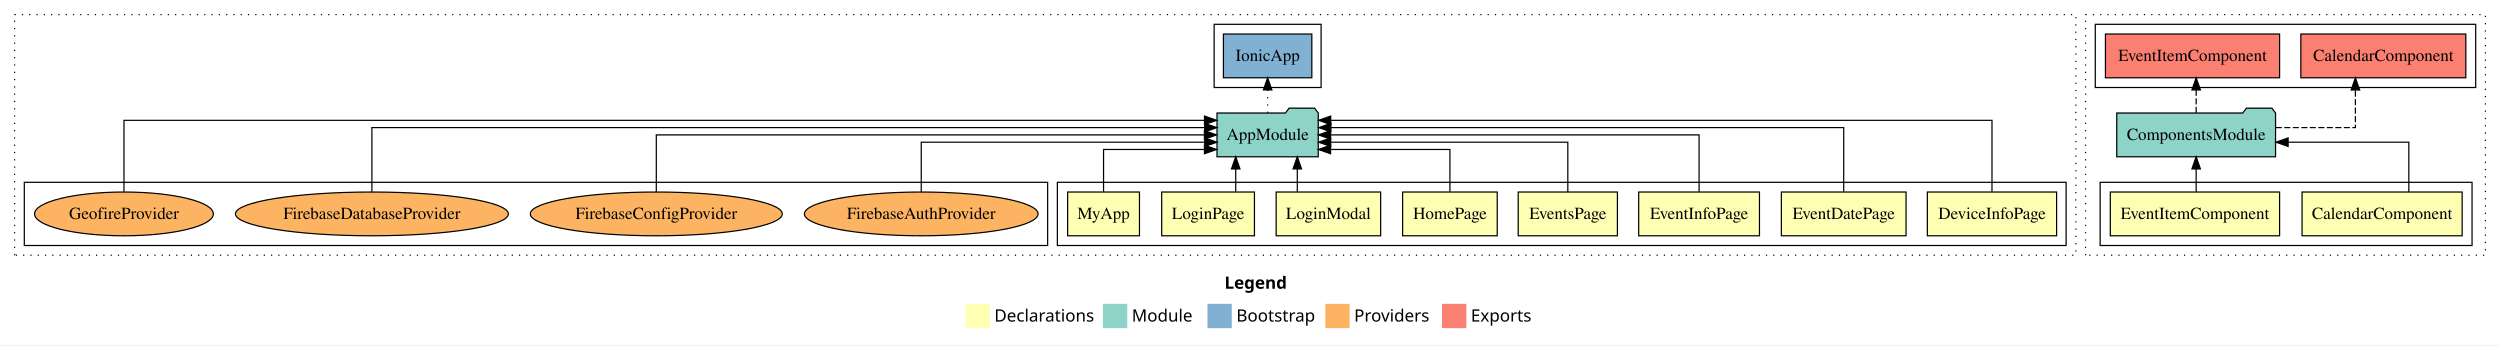
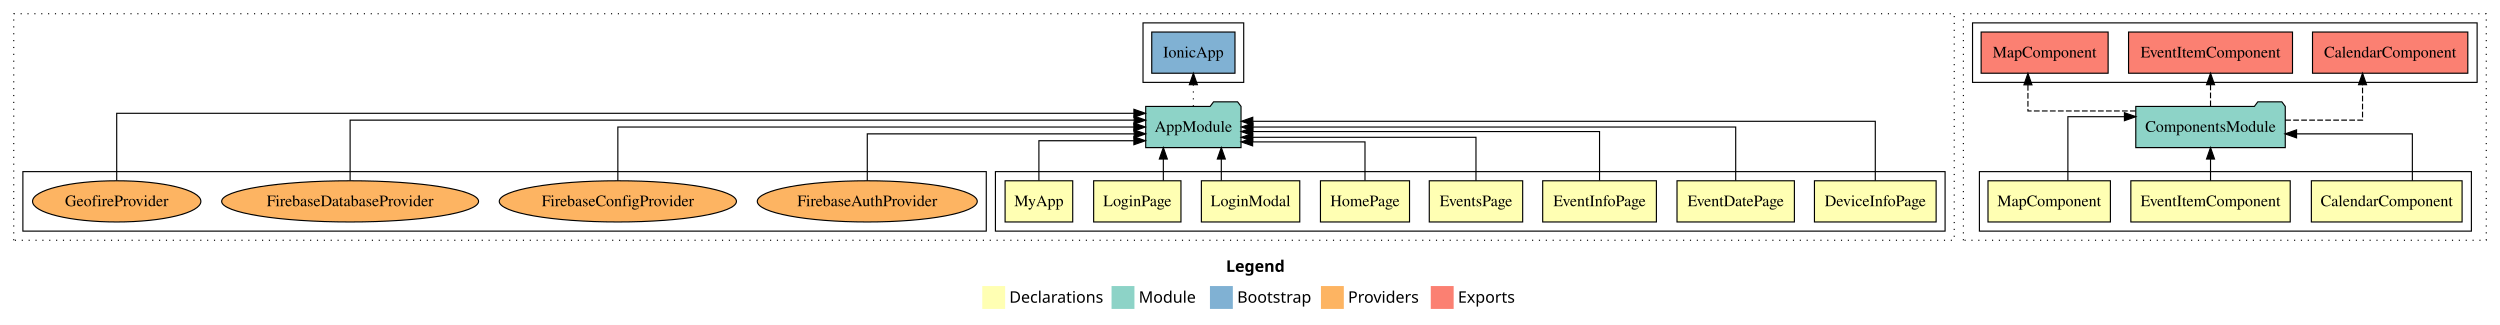
- <svg xmlns="http://www.w3.org/2000/svg" width="2057pt" height="284pt" viewBox="0.00 0.00 2057.00 284.00">
+ <svg xmlns="http://www.w3.org/2000/svg" width="2185pt" height="284pt" viewBox="0.00 0.00 2185.00 284.00">
  <g id="graph0" class="graph" transform="scale(1 1) rotate(0) translate(4 280)">
-     <polygon fill="#ffffff" stroke="transparent" points="-4,4 -4,-280 2053,-280 2053,4 -4,4" />
-     <text text-anchor="start" x="1003.509" y="-42.4" font-family="sans-serif" font-weight="bold" font-size="14.00" fill="#000000">Legend</text>
-     <polygon fill="#ffffb3" stroke="transparent" points="790.5,-10 790.5,-30 810.5,-30 810.5,-10 790.5,-10" />
-     <text text-anchor="start" x="814.129" y="-15.4" font-family="sans-serif" font-size="14.00" fill="#000000">  Declarations</text>
-     <polygon fill="#8dd3c7" stroke="transparent" points="903.5,-10 903.5,-30 923.5,-30 923.5,-10 903.5,-10" />
-     <text text-anchor="start" x="927.225" y="-15.4" font-family="sans-serif" font-size="14.00" fill="#000000">  Module</text>
-     <polygon fill="#80b1d3" stroke="transparent" points="989.5,-10 989.5,-30 1009.5,-30 1009.5,-10 989.5,-10" />
-     <text text-anchor="start" x="1013.281" y="-15.4" font-family="sans-serif" font-size="14.00" fill="#000000">  Bootstrap</text>
-     <polygon fill="#fdb462" stroke="transparent" points="1086.5,-10 1086.5,-30 1106.5,-30 1106.5,-10 1086.5,-10" />
-     <text text-anchor="start" x="1110.173" y="-15.4" font-family="sans-serif" font-size="14.00" fill="#000000">  Providers</text>
-     <polygon fill="#fb8072" stroke="transparent" points="1182.5,-10 1182.5,-30 1202.5,-30 1202.5,-10 1182.5,-10" />
-     <text text-anchor="start" x="1206.226" y="-15.4" font-family="sans-serif" font-size="14.00" fill="#000000">  Exports</text>
+     <polygon fill="#ffffff" stroke="transparent" points="-4,4 -4,-280 2181,-280 2181,4 -4,4" />
+     <text text-anchor="start" x="1067.509" y="-42.4" font-family="sans-serif" font-weight="bold" font-size="14.00" fill="#000000">Legend</text>
+     <polygon fill="#ffffb3" stroke="transparent" points="854.5,-10 854.5,-30 874.5,-30 874.5,-10 854.5,-10" />
+     <text text-anchor="start" x="878.129" y="-15.4" font-family="sans-serif" font-size="14.00" fill="#000000">  Declarations</text>
+     <polygon fill="#8dd3c7" stroke="transparent" points="967.5,-10 967.5,-30 987.5,-30 987.5,-10 967.5,-10" />
+     <text text-anchor="start" x="991.225" y="-15.4" font-family="sans-serif" font-size="14.00" fill="#000000">  Module</text>
+     <polygon fill="#80b1d3" stroke="transparent" points="1053.5,-10 1053.5,-30 1073.5,-30 1073.5,-10 1053.5,-10" />
+     <text text-anchor="start" x="1077.281" y="-15.4" font-family="sans-serif" font-size="14.00" fill="#000000">  Bootstrap</text>
+     <polygon fill="#fdb462" stroke="transparent" points="1150.5,-10 1150.5,-30 1170.5,-30 1170.5,-10 1150.5,-10" />
+     <text text-anchor="start" x="1174.173" y="-15.4" font-family="sans-serif" font-size="14.00" fill="#000000">  Providers</text>
+     <polygon fill="#fb8072" stroke="transparent" points="1246.5,-10 1246.5,-30 1266.5,-30 1266.5,-10 1246.5,-10" />
+     <text text-anchor="start" x="1270.226" y="-15.4" font-family="sans-serif" font-size="14.00" fill="#000000">  Exports</text>
    <g id="clust1" class="cluster">
      <polygon fill="none" stroke="#000000" stroke-dasharray="1,5" points="8,-70 8,-268 1704,-268 1704,-70 8,-70" />
    </g>
    <g id="clust2" class="cluster">
      <polygon fill="none" stroke="#000000" points="866,-78 866,-130 1696,-130 1696,-78 866,-78" />
    </g>
    <g id="clust13" class="cluster">
      <polygon fill="none" stroke="#000000" points="995,-208 995,-260 1083,-260 1083,-208 995,-208" />
    </g>
    <g id="clust14" class="cluster">
      <polygon fill="none" stroke="#000000" points="16,-78 16,-130 858,-130 858,-78 16,-78" />
    </g>
    <g id="clust15" class="cluster">
-       <polygon fill="none" stroke="#000000" stroke-dasharray="1,5" points="1712,-70 1712,-268 2041,-268 2041,-70 1712,-70" />
+       <polygon fill="none" stroke="#000000" stroke-dasharray="1,5" points="1712,-70 1712,-268 2169,-268 2169,-70 1712,-70" />
    </g>
    <g id="clust16" class="cluster">
-       <polygon fill="none" stroke="#000000" points="1724,-78 1724,-130 2030,-130 2030,-78 1724,-78" />
+       <polygon fill="none" stroke="#000000" points="1726,-78 1726,-130 2156,-130 2156,-78 1726,-78" />
    </g>
-     <g id="clust20" class="cluster">
-       <polygon fill="none" stroke="#000000" points="1720,-208 1720,-260 2033,-260 2033,-208 1720,-208" />
+     <g id="clust21" class="cluster">
+       <polygon fill="none" stroke="#000000" points="1720,-208 1720,-260 2161,-260 2161,-208 1720,-208" />
    </g>
    <g id="node1" class="node">
      <polygon fill="#ffffb3" stroke="#000000" points="1688.174,-122 1581.826,-122 1581.826,-86 1688.174,-86 1688.174,-122" />
      <text text-anchor="middle" x="1635" y="-99.8" font-family="Times,serif" font-size="14.00" fill="#000000">DeviceInfoPage</text>
    </g>
    <g id="node9" class="node">
      <polygon fill="#8dd3c7" stroke="#000000" points="1080.657,-187 1077.657,-191 1056.657,-191 1053.657,-187 997.343,-187 997.343,-151 1080.657,-151 1080.657,-187" />
      <text text-anchor="middle" x="1039" y="-164.8" font-family="Times,serif" font-size="14.00" fill="#000000">AppModule</text>
    </g>
    <g id="edge1" class="edge">
-       <path fill="none" stroke="#000000" d="M1635,-122.248C1635,-145.018 1635,-181 1635,-181 1635,-181 1090.91,-181 1090.91,-181" />
-       <polygon fill="#000000" stroke="#000000" points="1090.91,-177.5 1080.91,-181 1090.909,-184.5 1090.91,-177.5" />
+       <path fill="none" stroke="#000000" d="M1635,-122.027C1635,-142.767 1635,-174 1635,-174 1635,-174 1090.91,-174 1090.91,-174" />
+       <polygon fill="#000000" stroke="#000000" points="1090.91,-170.5 1080.91,-174 1090.909,-177.5 1090.91,-170.5" />
    </g>
    <g id="node2" class="node">
      <polygon fill="#ffffb3" stroke="#000000" points="1564.296,-122 1461.704,-122 1461.704,-86 1564.296,-86 1564.296,-122" />
      <text text-anchor="middle" x="1513" y="-99.8" font-family="Times,serif" font-size="14.00" fill="#000000">EventDatePage</text>
    </g>
    <g id="edge2" class="edge">
-       <path fill="none" stroke="#000000" d="M1513,-122.284C1513,-143.321 1513,-175 1513,-175 1513,-175 1091.064,-175 1091.064,-175" />
-       <polygon fill="#000000" stroke="#000000" points="1091.064,-171.5 1081.064,-175 1091.064,-178.5 1091.064,-171.5" />
+       <path fill="none" stroke="#000000" d="M1513,-122.106C1513,-141.339 1513,-169 1513,-169 1513,-169 1091.064,-169 1091.064,-169" />
+       <polygon fill="#000000" stroke="#000000" points="1091.064,-165.5 1081.064,-169 1091.064,-172.5 1091.064,-165.5" />
    </g>
    <g id="node3" class="node">
      <polygon fill="#ffffb3" stroke="#000000" points="1443.691,-122 1344.309,-122 1344.309,-86 1443.691,-86 1443.691,-122" />
      <text text-anchor="middle" x="1394" y="-99.8" font-family="Times,serif" font-size="14.00" fill="#000000">EventInfoPage</text>
    </g>
    <g id="edge3" class="edge">
-       <path fill="none" stroke="#000000" d="M1394,-122.106C1394,-141.339 1394,-169 1394,-169 1394,-169 1090.767,-169 1090.767,-169" />
-       <polygon fill="#000000" stroke="#000000" points="1090.767,-165.5 1080.767,-169 1090.767,-172.5 1090.767,-165.5" />
+       <path fill="none" stroke="#000000" d="M1394,-122.302C1394,-140.27 1394,-165 1394,-165 1394,-165 1090.767,-165 1090.767,-165" />
+       <polygon fill="#000000" stroke="#000000" points="1090.767,-161.5 1080.767,-165 1090.767,-168.5 1090.767,-161.5" />
    </g>
    <g id="node4" class="node">
      <polygon fill="#ffffb3" stroke="#000000" points="1326.815,-122 1245.185,-122 1245.185,-86 1326.815,-86 1326.815,-122" />
      <text text-anchor="middle" x="1286" y="-99.8" font-family="Times,serif" font-size="14.00" fill="#000000">EventsPage</text>
    </g>
    <g id="edge4" class="edge">
-       <path fill="none" stroke="#000000" d="M1286,-122.022C1286,-139.373 1286,-163 1286,-163 1286,-163 1090.9,-163 1090.9,-163" />
-       <polygon fill="#000000" stroke="#000000" points="1090.9,-159.5 1080.9,-163 1090.9,-166.5 1090.9,-159.5" />
+       <path fill="none" stroke="#000000" d="M1286,-122.027C1286,-138.398 1286,-160 1286,-160 1286,-160 1090.9,-160 1090.9,-160" />
+       <polygon fill="#000000" stroke="#000000" points="1090.9,-156.5 1080.9,-160 1090.9,-163.5 1090.9,-156.5" />
    </g>
    <g id="node5" class="node">
      <polygon fill="#ffffb3" stroke="#000000" points="1227.925,-122 1150.075,-122 1150.075,-86 1227.925,-86 1227.925,-122" />
      <text text-anchor="middle" x="1189" y="-99.8" font-family="Times,serif" font-size="14.00" fill="#000000">HomePage</text>
    </g>
    <g id="edge5" class="edge">
-       <path fill="none" stroke="#000000" d="M1189,-122.24C1189,-137.571 1189,-157 1189,-157 1189,-157 1090.783,-157 1090.783,-157" />
-       <polygon fill="#000000" stroke="#000000" points="1090.783,-153.5 1080.783,-157 1090.783,-160.5 1090.783,-153.5" />
+       <path fill="none" stroke="#000000" d="M1189,-122.187C1189,-137.182 1189,-156 1189,-156 1189,-156 1090.783,-156 1090.783,-156" />
+       <polygon fill="#000000" stroke="#000000" points="1090.783,-152.5 1080.783,-156 1090.783,-159.5 1090.783,-152.5" />
    </g>
    <g id="node6" class="node">
      <polygon fill="#ffffb3" stroke="#000000" points="1131.993,-122 1046.007,-122 1046.007,-86 1131.993,-86 1131.993,-122" />
      <text text-anchor="middle" x="1089" y="-99.8" font-family="Times,serif" font-size="14.00" fill="#000000">LoginModal</text>
    </g>
    <g id="edge6" class="edge">
      <path fill="none" stroke="#000000" d="M1063.416,-122.106C1063.416,-122.106 1063.416,-140.991 1063.416,-140.991" />
      <polygon fill="#000000" stroke="#000000" points="1059.916,-140.991 1063.416,-150.991 1066.916,-140.991 1059.916,-140.991" />
    </g>
    <g id="node7" class="node">
      <polygon fill="#ffffb3" stroke="#000000" points="1028.156,-122 951.844,-122 951.844,-86 1028.156,-86 1028.156,-122" />
      <text text-anchor="middle" x="990" y="-99.8" font-family="Times,serif" font-size="14.00" fill="#000000">LoginPage</text>
    </g>
    <g id="edge7" class="edge">
      <path fill="none" stroke="#000000" d="M1012.75,-122.106C1012.75,-122.106 1012.75,-140.991 1012.75,-140.991" />
      <polygon fill="#000000" stroke="#000000" points="1009.25,-140.991 1012.75,-150.991 1016.25,-140.991 1009.25,-140.991" />
    </g>
    <g id="node8" class="node">
      <polygon fill="#ffffb3" stroke="#000000" points="933.553,-122 874.447,-122 874.447,-86 933.553,-86 933.553,-122" />
      <text text-anchor="middle" x="904" y="-99.8" font-family="Times,serif" font-size="14.00" fill="#000000">MyApp</text>
    </g>
    <g id="edge8" class="edge">
      <path fill="none" stroke="#000000" d="M904,-122.24C904,-137.571 904,-157 904,-157 904,-157 987.025,-157 987.025,-157" />
      <polygon fill="#000000" stroke="#000000" points="987.025,-160.5 997.025,-157 987.025,-153.5 987.025,-160.5" />
    </g>
    <g id="node10" class="node">
      <polygon fill="#80b1d3" stroke="#000000" points="1075.373,-252 1002.627,-252 1002.627,-216 1075.373,-216 1075.373,-252" />
      <text text-anchor="middle" x="1039" y="-229.8" font-family="Times,serif" font-size="14.00" fill="#000000">IonicApp </text>
    </g>
    <g id="edge9" class="edge">
      <path fill="none" stroke="#000000" stroke-dasharray="1,5" d="M1039,-187.106C1039,-187.106 1039,-205.991 1039,-205.991" />
      <polygon fill="#000000" stroke="#000000" points="1035.5,-205.991 1039,-215.991 1042.5,-205.991 1035.5,-205.991" />
    </g>
    <g id="node11" class="node">
      <ellipse fill="#fdb462" stroke="#000000" cx="754" cy="-104" rx="96.127" ry="18" />
      <text text-anchor="middle" x="754" y="-99.8" font-family="Times,serif" font-size="14.00" fill="#000000">FirebaseAuthProvider</text>
    </g>
    <g id="edge10" class="edge">
      <path fill="none" stroke="#000000" d="M754,-122.022C754,-139.373 754,-163 754,-163 754,-163 987.253,-163 987.253,-163" />
      <polygon fill="#000000" stroke="#000000" points="987.253,-166.5 997.253,-163 987.253,-159.5 987.253,-166.5" />
    </g>
    <g id="node12" class="node">
      <ellipse fill="#fdb462" stroke="#000000" cx="536" cy="-104" rx="103.651" ry="18" />
      <text text-anchor="middle" x="536" y="-99.8" font-family="Times,serif" font-size="14.00" fill="#000000">FirebaseConfigProvider</text>
    </g>
    <g id="edge11" class="edge">
      <path fill="none" stroke="#000000" d="M536,-122.106C536,-141.339 536,-169 536,-169 536,-169 986.98,-169 986.98,-169" />
      <polygon fill="#000000" stroke="#000000" points="986.98,-172.5 996.98,-169 986.98,-165.5 986.98,-172.5" />
    </g>
    <g id="node13" class="node">
      <ellipse fill="#fdb462" stroke="#000000" cx="302" cy="-104" rx="112.274" ry="18" />
      <text text-anchor="middle" x="302" y="-99.8" font-family="Times,serif" font-size="14.00" fill="#000000">FirebaseDatabaseProvider</text>
    </g>
    <g id="edge12" class="edge">
      <path fill="none" stroke="#000000" d="M302,-122.284C302,-143.321 302,-175 302,-175 302,-175 987.264,-175 987.264,-175" />
      <polygon fill="#000000" stroke="#000000" points="987.264,-178.5 997.264,-175 987.264,-171.5 987.264,-178.5" />
    </g>
    <g id="node14" class="node">
      <ellipse fill="#fdb462" stroke="#000000" cx="98" cy="-104" rx="73.554" ry="18" />
      <text text-anchor="middle" x="98" y="-99.8" font-family="Times,serif" font-size="14.00" fill="#000000">GeofireProvider</text>
    </g>
    <g id="edge13" class="edge">
      <path fill="none" stroke="#000000" d="M98,-122.248C98,-145.018 98,-181 98,-181 98,-181 987.046,-181 987.046,-181" />
      <polygon fill="#000000" stroke="#000000" points="987.046,-184.5 997.046,-181 987.046,-177.5 987.046,-184.5" />
    </g>
    <g id="node15" class="node">
-       <polygon fill="#ffffb3" stroke="#000000" points="2021.864,-122 1890.136,-122 1890.136,-86 2021.864,-86 2021.864,-122" />
-       <text text-anchor="middle" x="1956" y="-99.8" font-family="Times,serif" font-size="14.00" fill="#000000">CalendarComponent</text>
+       <polygon fill="#ffffb3" stroke="#000000" points="2147.864,-122 2016.136,-122 2016.136,-86 2147.864,-86 2147.864,-122" />
+       <text text-anchor="middle" x="2082" y="-99.8" font-family="Times,serif" font-size="14.00" fill="#000000">CalendarComponent</text>
+     </g>
+     <g id="node18" class="node">
+       <polygon fill="#8dd3c7" stroke="#000000" points="1993.327,-187 1990.327,-191 1969.327,-191 1966.327,-187 1862.673,-187 1862.673,-151 1993.327,-151 1993.327,-187" />
+       <text text-anchor="middle" x="1928" y="-164.8" font-family="Times,serif" font-size="14.00" fill="#000000">ComponentsModule</text>
+     </g>
+     <g id="edge14" class="edge">
+       <path fill="none" stroke="#000000" d="M2104.394,-122.022C2104.394,-139.373 2104.394,-163 2104.394,-163 2104.394,-163 2003.181,-163 2003.181,-163" />
+       <polygon fill="#000000" stroke="#000000" points="2003.181,-159.5 1993.181,-163 2003.181,-166.5 2003.181,-159.5" />
+     </g>
+     <g id="node16" class="node">
+       <polygon fill="#ffffb3" stroke="#000000" points="1997.647,-122 1858.353,-122 1858.353,-86 1997.647,-86 1997.647,-122" />
+       <text text-anchor="middle" x="1928" y="-99.8" font-family="Times,serif" font-size="14.00" fill="#000000">EventItemComponent</text>
+     </g>
+     <g id="edge15" class="edge">
+       <path fill="none" stroke="#000000" d="M1928,-122.106C1928,-122.106 1928,-140.991 1928,-140.991" />
+       <polygon fill="#000000" stroke="#000000" points="1924.5,-140.991 1928,-150.991 1931.5,-140.991 1924.5,-140.991" />
    </g>
    <g id="node17" class="node">
-       <polygon fill="#8dd3c7" stroke="#000000" points="1868.327,-187 1865.327,-191 1844.327,-191 1841.327,-187 1737.673,-187 1737.673,-151 1868.327,-151 1868.327,-187" />
-       <text text-anchor="middle" x="1803" y="-164.8" font-family="Times,serif" font-size="14.00" fill="#000000">ComponentsModule</text>
-     </g>
-     <g id="edge14" class="edge">
-       <path fill="none" stroke="#000000" d="M1977.977,-122.022C1977.977,-139.373 1977.977,-163 1977.977,-163 1977.977,-163 1878.653,-163 1878.653,-163" />
-       <polygon fill="#000000" stroke="#000000" points="1878.653,-159.5 1868.653,-163 1878.653,-166.5 1878.653,-159.5" />
-     </g>
-     <g id="node16" class="node">
-       <polygon fill="#ffffb3" stroke="#000000" points="1871.647,-122 1732.353,-122 1732.353,-86 1871.647,-86 1871.647,-122" />
-       <text text-anchor="middle" x="1802" y="-99.8" font-family="Times,serif" font-size="14.00" fill="#000000">EventItemComponent</text>
-     </g>
-     <g id="edge15" class="edge">
-       <path fill="none" stroke="#000000" d="M1803,-122.106C1803,-122.106 1803,-140.991 1803,-140.991" />
-       <polygon fill="#000000" stroke="#000000" points="1799.5,-140.991 1803,-150.991 1806.5,-140.991 1799.5,-140.991" />
-     </g>
-     <g id="node18" class="node">
-       <polygon fill="#fb8072" stroke="#000000" points="2024.864,-252 1889.136,-252 1889.136,-216 2024.864,-216 2024.864,-252" />
-       <text text-anchor="middle" x="1957" y="-229.8" font-family="Times,serif" font-size="14.00" fill="#000000">CalendarComponent </text>
+       <polygon fill="#ffffb3" stroke="#000000" points="1840.492,-122 1733.508,-122 1733.508,-86 1840.492,-86 1840.492,-122" />
+       <text text-anchor="middle" x="1787" y="-99.8" font-family="Times,serif" font-size="14.00" fill="#000000">MapComponent</text>
    </g>
    <g id="edge16" class="edge">
-       <path fill="none" stroke="#000000" stroke-dasharray="5,2" d="M1868.511,-175C1901.267,-175 1934.023,-175 1934.023,-175 1934.023,-175 1934.023,-205.977 1934.023,-205.977" />
-       <polygon fill="#000000" stroke="#000000" points="1930.523,-205.977 1934.023,-215.977 1937.523,-205.977 1930.523,-205.977" />
+       <path fill="none" stroke="#000000" d="M1803.332,-122.292C1803.332,-144.206 1803.332,-178 1803.332,-178 1803.332,-178 1852.745,-178 1852.745,-178" />
+       <polygon fill="#000000" stroke="#000000" points="1852.745,-181.5 1862.745,-178 1852.745,-174.5 1852.745,-181.5" />
    </g>
    <g id="node19" class="node">
-       <polygon fill="#fb8072" stroke="#000000" points="1871.647,-252 1728.353,-252 1728.353,-216 1871.647,-216 1871.647,-252" />
-       <text text-anchor="middle" x="1800" y="-229.8" font-family="Times,serif" font-size="14.00" fill="#000000">EventItemComponent </text>
+       <polygon fill="#fb8072" stroke="#000000" points="2152.865,-252 2017.136,-252 2017.136,-216 2152.865,-216 2152.865,-252" />
+       <text text-anchor="middle" x="2085" y="-229.8" font-family="Times,serif" font-size="14.00" fill="#000000">CalendarComponent </text>
    </g>
    <g id="edge17" class="edge">
-       <path fill="none" stroke="#000000" stroke-dasharray="5,2" d="M1803,-187.106C1803,-187.106 1803,-205.991 1803,-205.991" />
-       <polygon fill="#000000" stroke="#000000" points="1799.5,-205.991 1803,-215.991 1806.5,-205.991 1799.5,-205.991" />
+       <path fill="none" stroke="#000000" stroke-dasharray="5,2" d="M1993.26,-175C2026.859,-175 2060.856,-175 2060.856,-175 2060.856,-175 2060.856,-205.977 2060.856,-205.977" />
+       <polygon fill="#000000" stroke="#000000" points="2057.356,-205.977 2060.856,-215.977 2064.356,-205.977 2057.356,-205.977" />
+     </g>
+     <g id="node20" class="node">
+       <polygon fill="#fb8072" stroke="#000000" points="1999.647,-252 1856.353,-252 1856.353,-216 1999.647,-216 1999.647,-252" />
+       <text text-anchor="middle" x="1928" y="-229.8" font-family="Times,serif" font-size="14.00" fill="#000000">EventItemComponent </text>
+     </g>
+     <g id="edge18" class="edge">
+       <path fill="none" stroke="#000000" stroke-dasharray="5,2" d="M1928,-187.106C1928,-187.106 1928,-205.991 1928,-205.991" />
+       <polygon fill="#000000" stroke="#000000" points="1924.5,-205.991 1928,-215.991 1931.5,-205.991 1924.5,-205.991" />
+     </g>
+     <g id="node21" class="node">
+       <polygon fill="#fb8072" stroke="#000000" points="1838.493,-252 1727.507,-252 1727.507,-216 1838.493,-216 1838.493,-252" />
+       <text text-anchor="middle" x="1783" y="-229.8" font-family="Times,serif" font-size="14.00" fill="#000000">MapComponent </text>
+     </g>
+     <g id="edge19" class="edge">
+       <path fill="none" stroke="#000000" stroke-dasharray="5,2" d="M1862.631,-183C1818.561,-183 1768.418,-183 1768.418,-183 1768.418,-183 1768.418,-205.876 1768.418,-205.876" />
+       <polygon fill="#000000" stroke="#000000" points="1764.918,-205.876 1768.418,-215.876 1771.918,-205.876 1764.918,-205.876" />
    </g>
  </g>
</svg>
